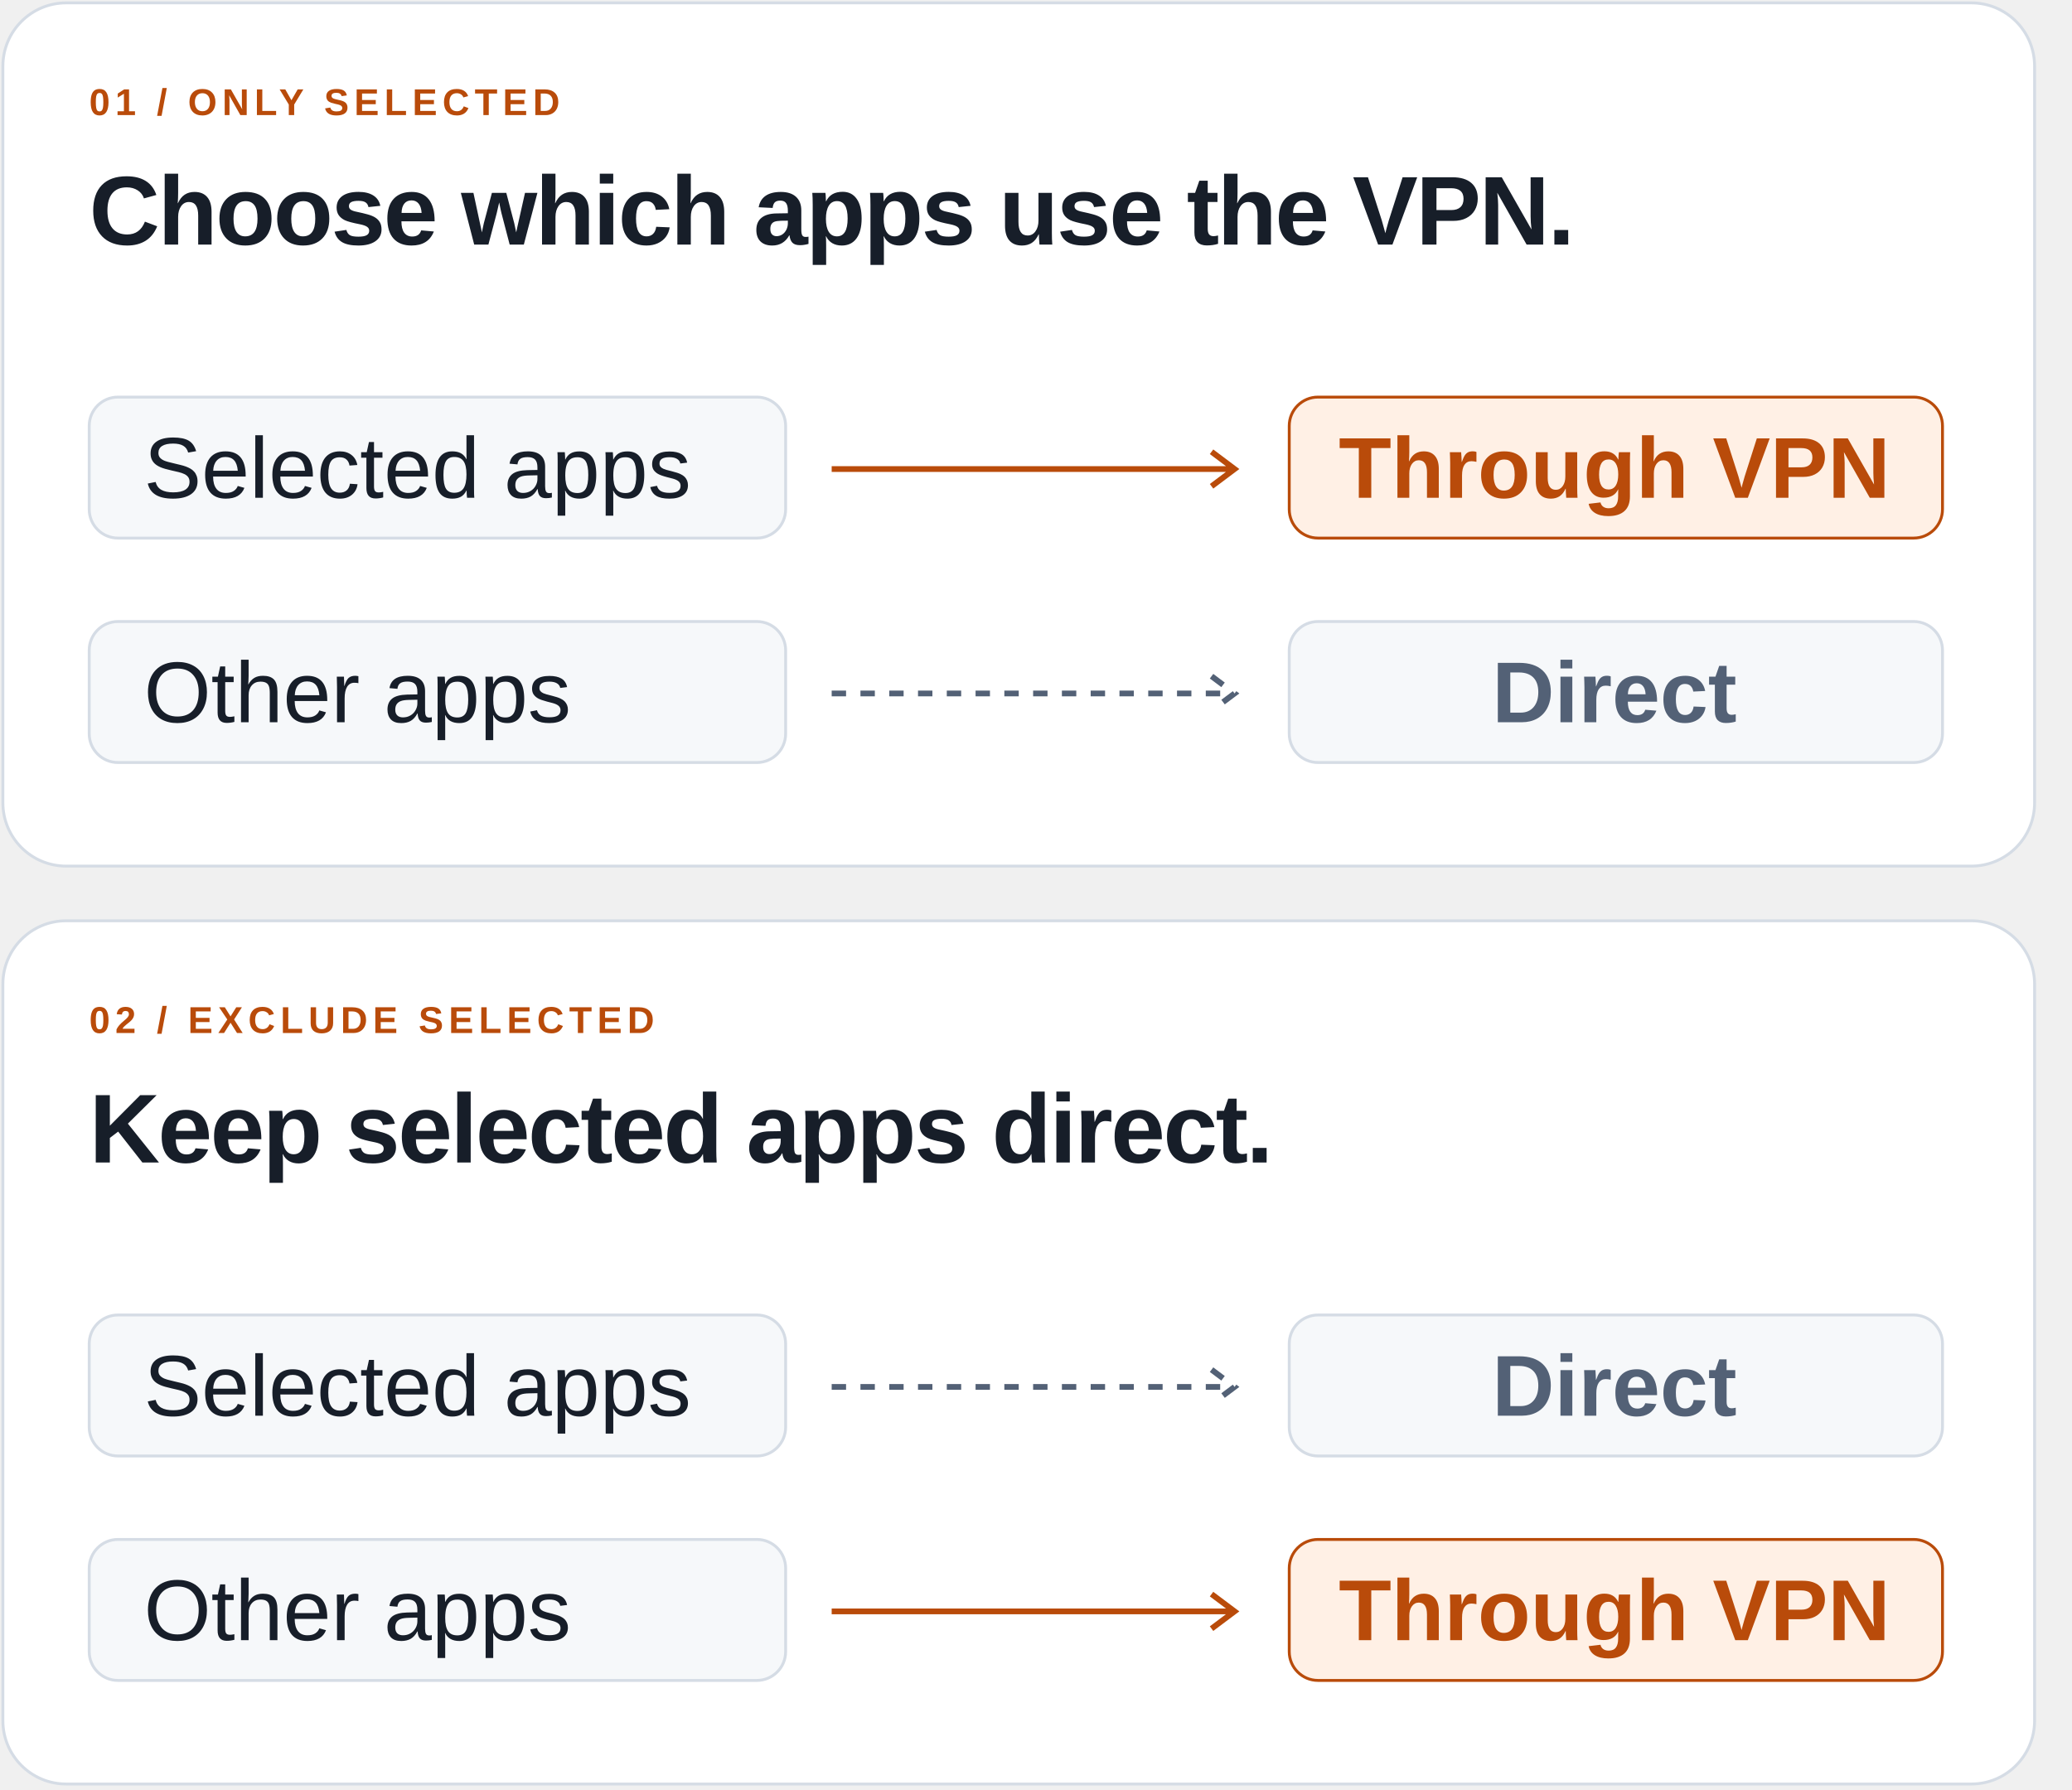
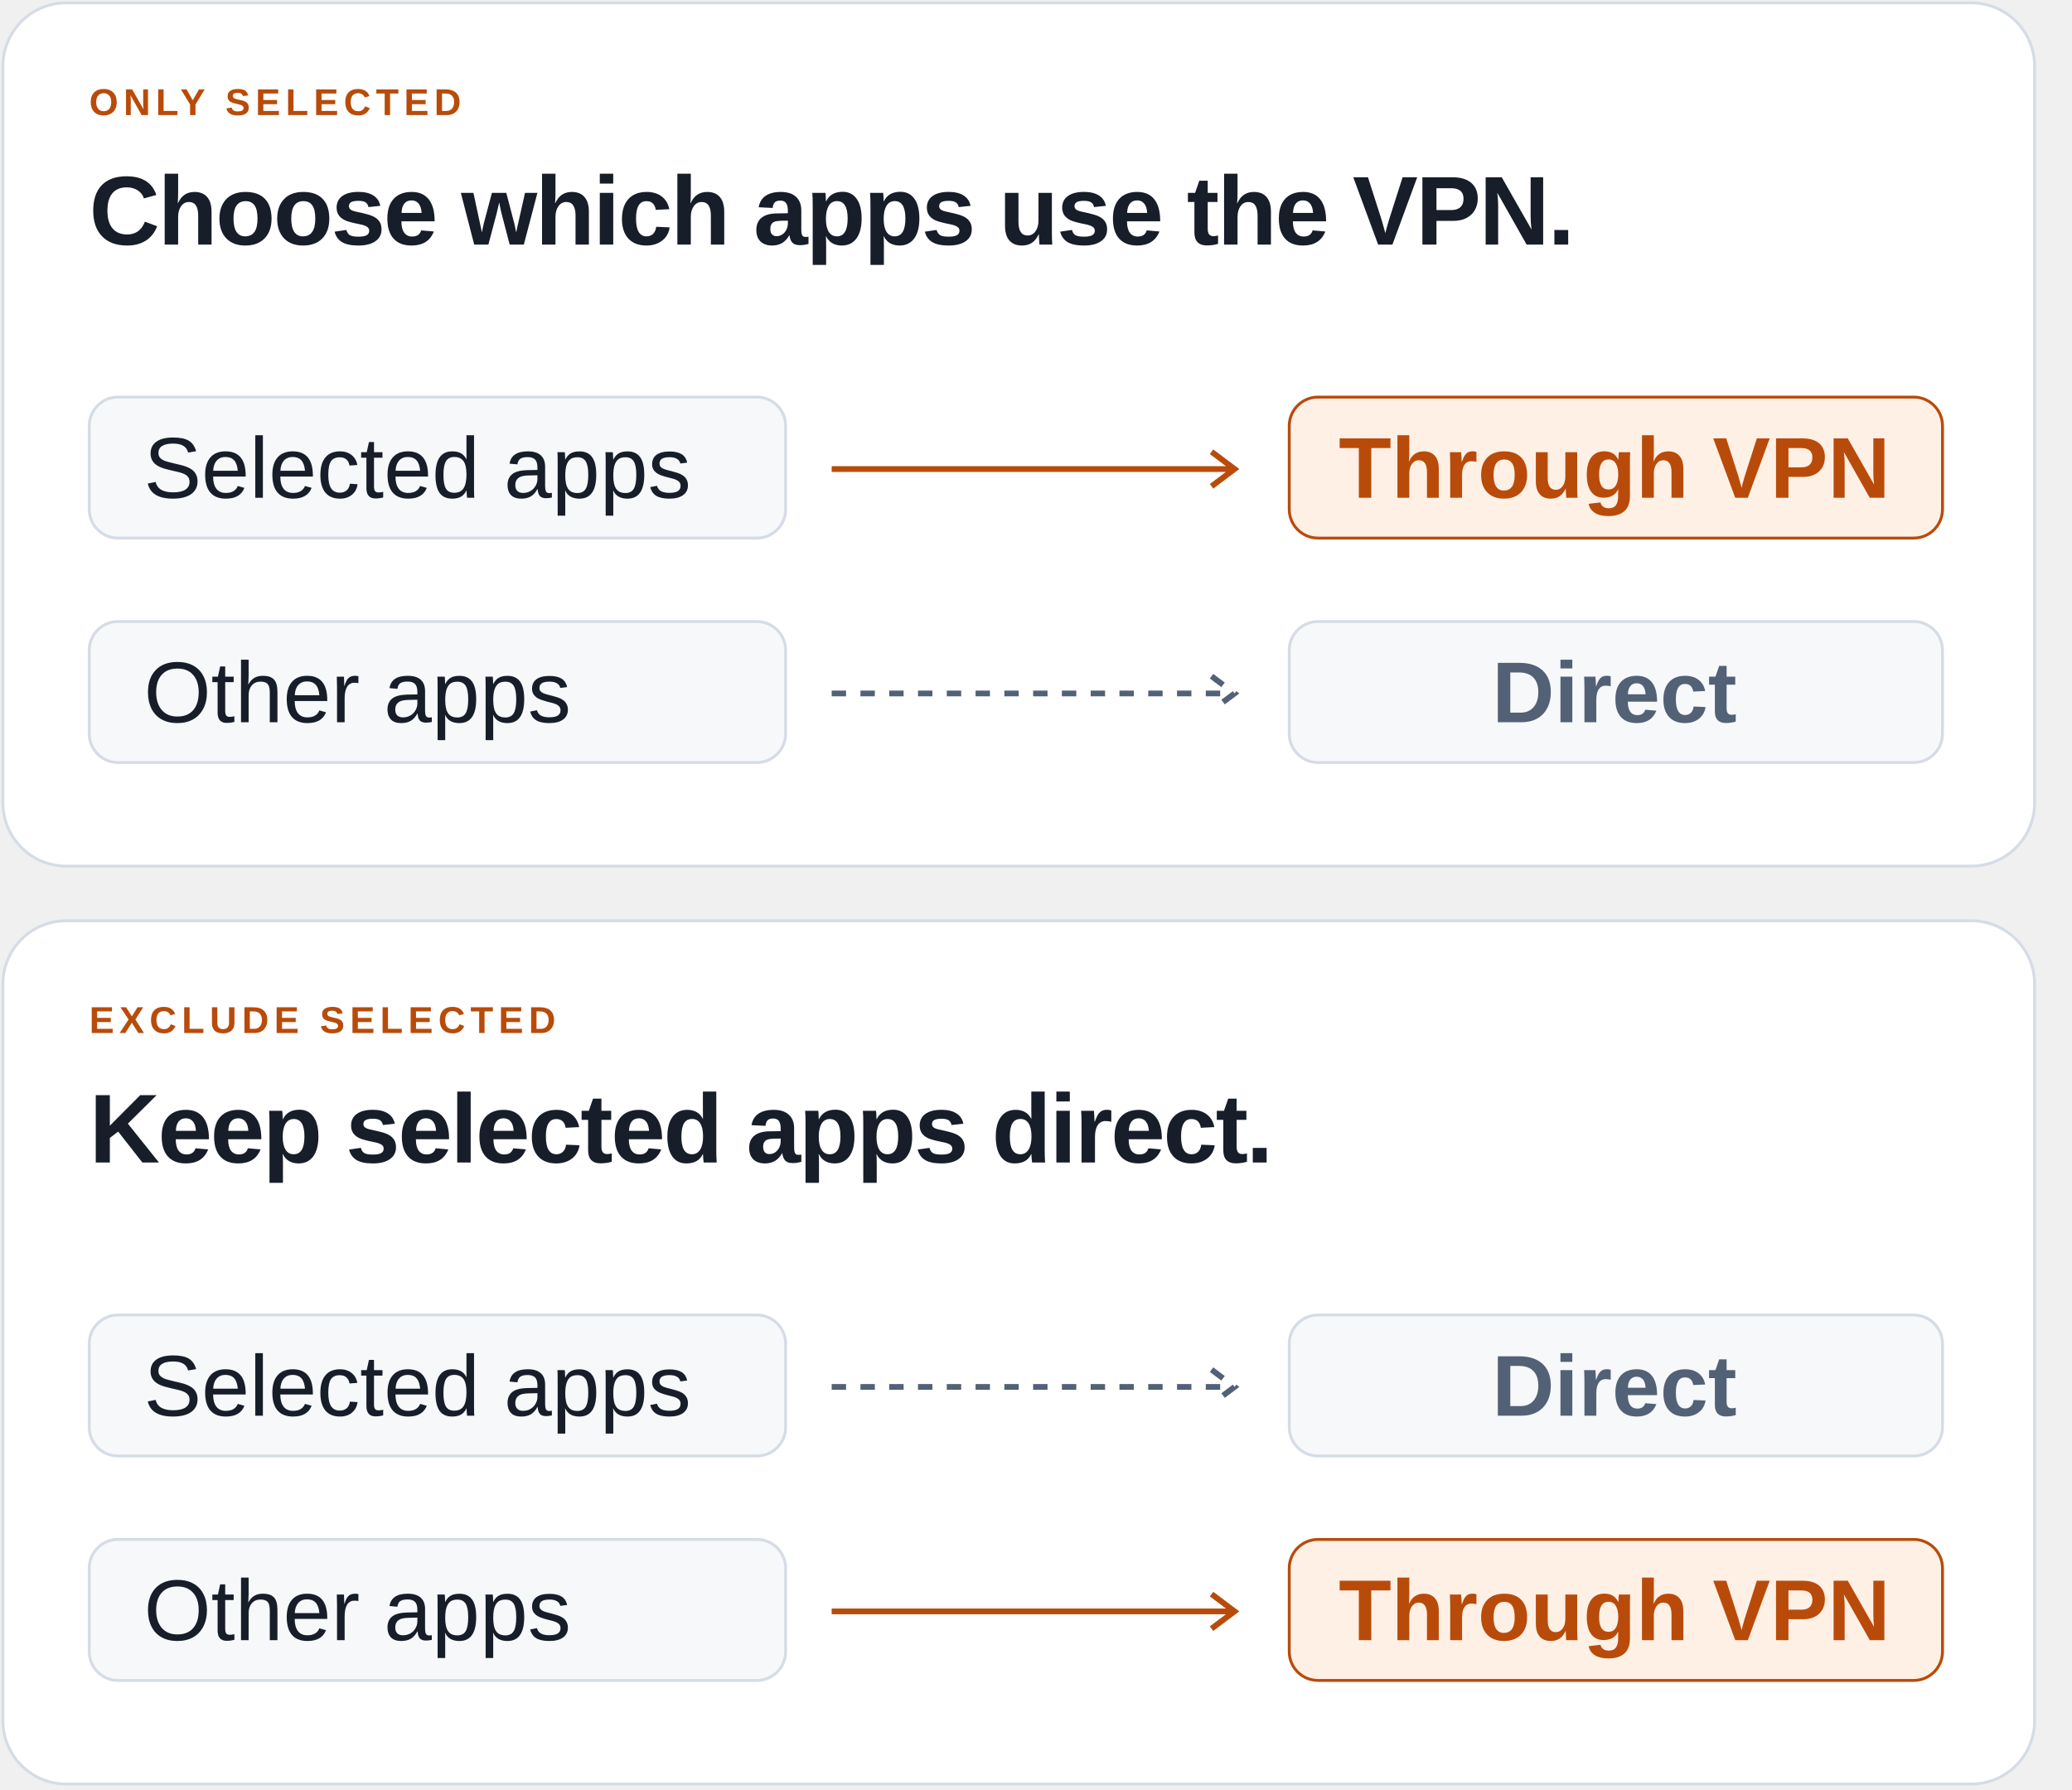
<svg xmlns="http://www.w3.org/2000/svg" width="720" height="622" viewBox="0 0 720 622" role="img" aria-labelledby="title desc">
  <rect x="1" y="1" width="706" height="300" rx="22" fill="#ffffff" stroke="#d5dce5" />
-   <text x="31" y="40" fill="#b94b0a" font-family="Segoe UI, Arial, sans-serif" font-size="13" font-weight="700" letter-spacing="1.8">01 / ONLY SELECTED</text>
+   <text x="31" y="40" fill="#b94b0a" font-family="Segoe UI, Arial, sans-serif" font-size="13" font-weight="700" letter-spacing="1.8">ONLY SELECTED</text>
  <text x="31" y="85" fill="#171e29" font-family="Segoe UI, Arial, sans-serif" font-size="34" font-weight="650" letter-spacing="-.7">Choose which apps use the VPN.</text>
  <rect x="31" y="138" width="242" height="49" rx="10" fill="#f6f8fa" stroke="#d5dce5" />
  <text x="50" y="173" fill="#171e29" font-family="Segoe UI, Arial, sans-serif" font-size="30" font-weight="500">Selected apps</text>
  <path d="M289 163h140m-8-6 8 6-8 6" fill="none" stroke="#b94b0a" stroke-width="2" />
  <rect x="448" y="138" width="227" height="49" rx="10" fill="#fff0e5" stroke="#b94b0a" />
  <text x="561" y="173" fill="#b94b0a" font-family="Segoe UI, Arial, sans-serif" font-size="30" text-anchor="middle" font-weight="600">Through VPN</text>
  <rect x="31" y="216" width="242" height="49" rx="10" fill="#f6f8fa" stroke="#d5dce5" />
  <text x="50" y="251" fill="#171e29" font-family="Segoe UI, Arial, sans-serif" font-size="30" font-weight="500">Other apps</text>
  <path d="M289 241h140m-8-6 8 6-8 6" fill="none" stroke="#536176" stroke-width="2" stroke-dasharray="5 5" />
  <rect x="448" y="216" width="227" height="49" rx="10" fill="#f6f8fa" stroke="#d5dce5" />
  <text x="561" y="251" fill="#536176" font-family="Segoe UI, Arial, sans-serif" font-size="30" text-anchor="middle" font-weight="600">Direct</text>
  <rect x="1" y="320" width="706" height="300" rx="22" fill="#ffffff" stroke="#d5dce5" />
-   <text x="31" y="359" fill="#b94b0a" font-family="Segoe UI, Arial, sans-serif" font-size="13" font-weight="700" letter-spacing="1.8">02 / EXCLUDE SELECTED</text>
+   <text x="31" y="359" fill="#b94b0a" font-family="Segoe UI, Arial, sans-serif" font-size="13" font-weight="700" letter-spacing="1.8">EXCLUDE SELECTED</text>
  <text x="31" y="404" fill="#171e29" font-family="Segoe UI, Arial, sans-serif" font-size="34" font-weight="650" letter-spacing="-.7">Keep selected apps direct.</text>
  <rect x="31" y="457" width="242" height="49" rx="10" fill="#f6f8fa" stroke="#d5dce5" />
  <text x="50" y="492" fill="#171e29" font-family="Segoe UI, Arial, sans-serif" font-size="30" font-weight="500">Selected apps</text>
  <path d="M289 482h140m-8-6 8 6-8 6" fill="none" stroke="#536176" stroke-width="2" stroke-dasharray="5 5" />
  <rect x="448" y="457" width="227" height="49" rx="10" fill="#f6f8fa" stroke="#d5dce5" />
  <text x="561" y="492" fill="#536176" font-family="Segoe UI, Arial, sans-serif" font-size="30" text-anchor="middle" font-weight="600">Direct</text>
  <rect x="31" y="535" width="242" height="49" rx="10" fill="#f6f8fa" stroke="#d5dce5" />
  <text x="50" y="570" fill="#171e29" font-family="Segoe UI, Arial, sans-serif" font-size="30" font-weight="500">Other apps</text>
  <path d="M289 560h140m-8-6 8 6-8 6" fill="none" stroke="#b94b0a" stroke-width="2" />
  <rect x="448" y="535" width="227" height="49" rx="10" fill="#fff0e5" stroke="#b94b0a" />
  <text x="561" y="570" fill="#b94b0a" font-family="Segoe UI, Arial, sans-serif" font-size="30" text-anchor="middle" font-weight="600">Through VPN</text>
</svg>
